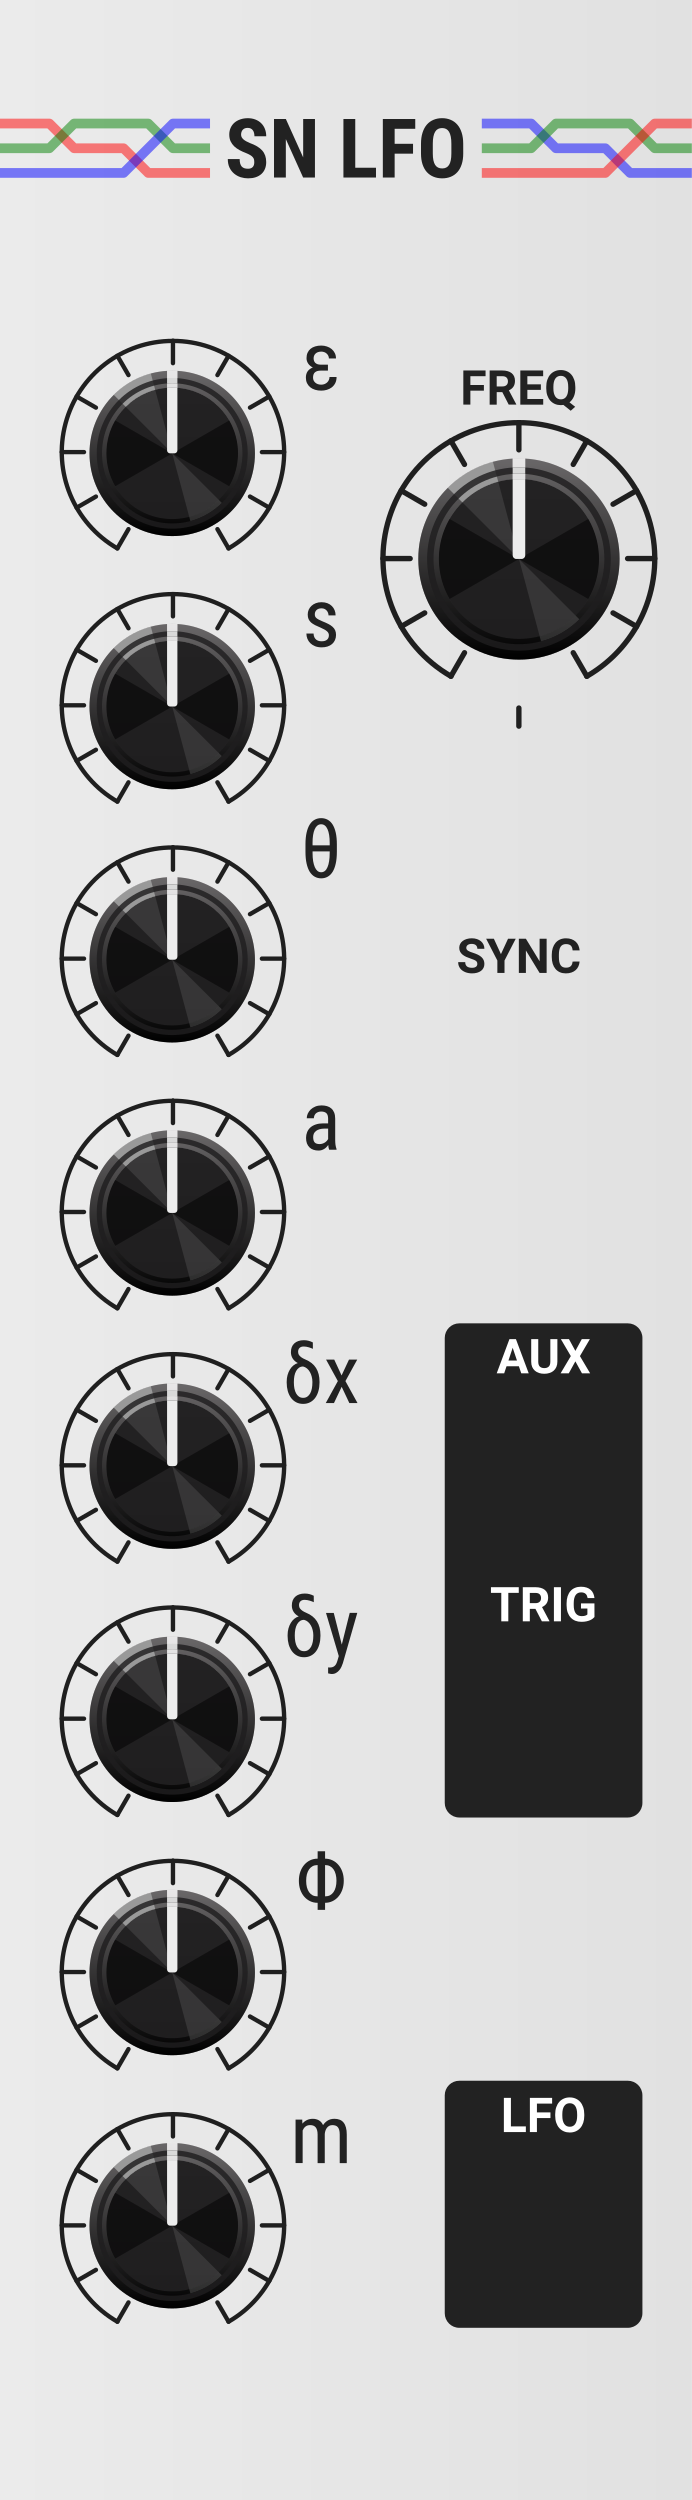
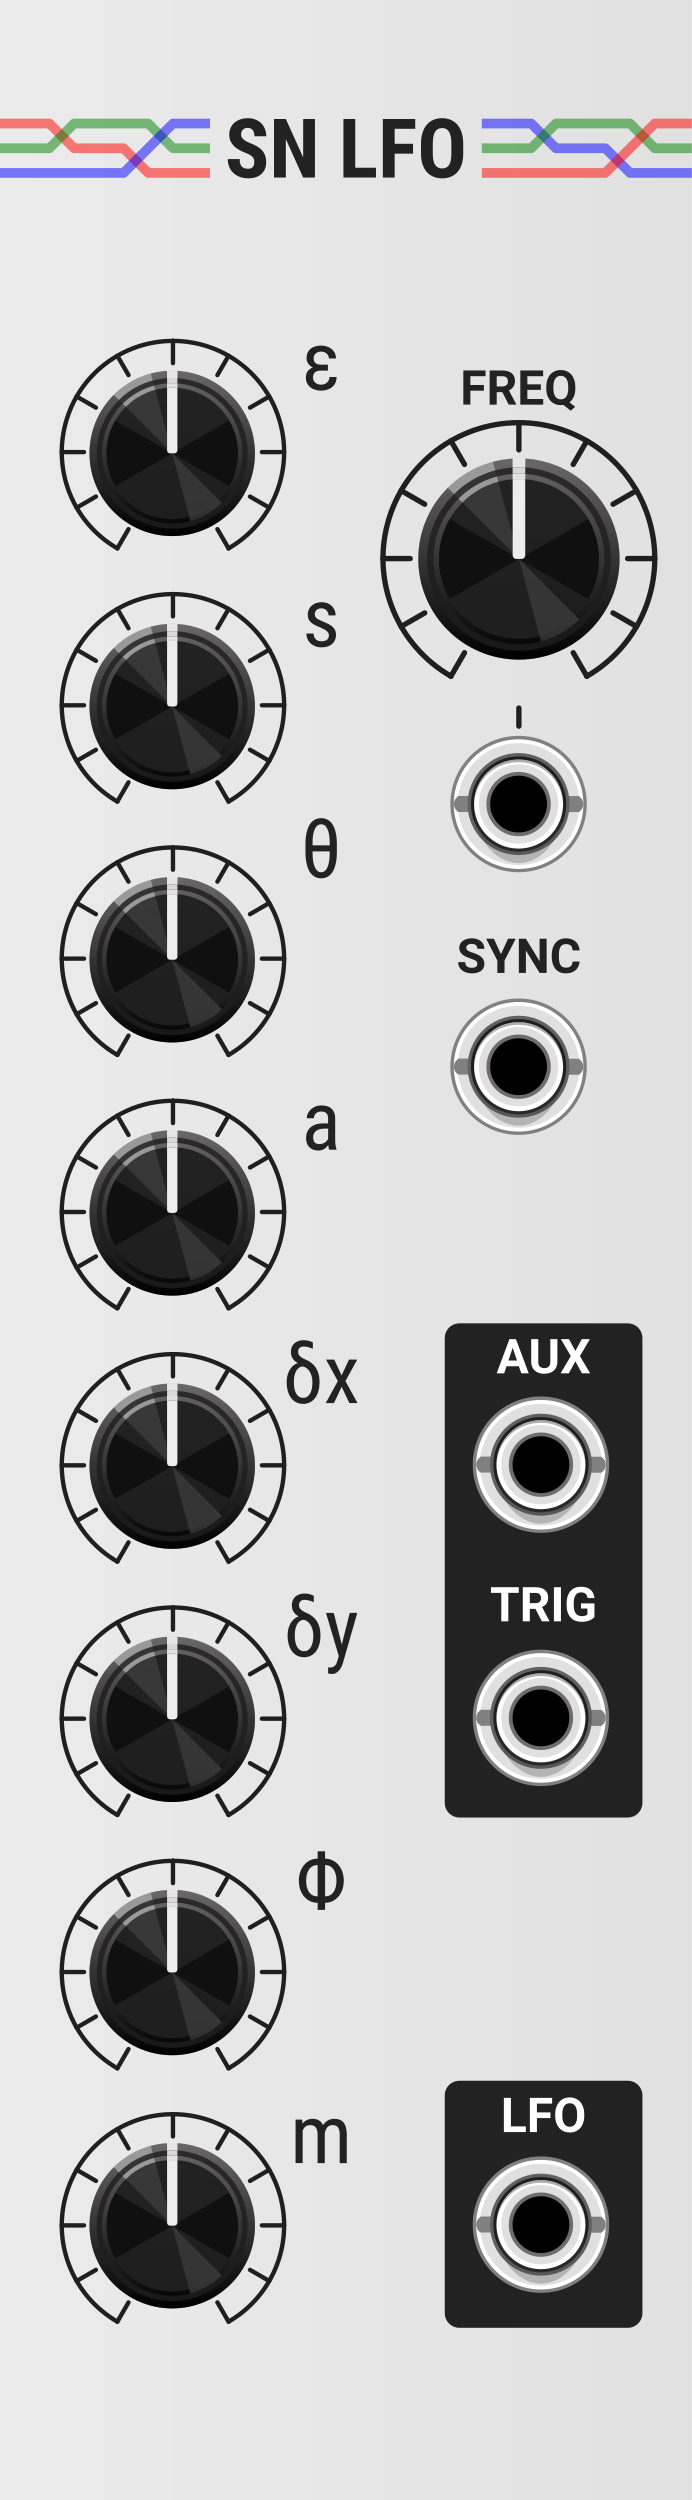
<svg xmlns="http://www.w3.org/2000/svg" version="1.1" width="35.56mm" height="128.5mm" viewBox="0 0 35.56 128.5">
  <defs>
    <linearGradient id="background">
      <stop offset="0%" stop-color="#ebebeb" />
      <stop offset="100%" stop-color="#e1e1e1" />
    </linearGradient>
    <g id="round-black-knob">
      <g>
        <linearGradient id="RBKbg1" gradientUnits="userSpaceOnUse" x1="14.174" y1="0" x2="14.174" y2="28.348">
          <stop offset="0" style="stop-color:#B0ACAE" />
          <stop offset="1" style="stop-color:#000000" />
        </linearGradient>
        <linearGradient id="RBKbg2" gradientUnits="userSpaceOnUse" x1="5.128" y1="-4117.382" x2="27.656" y2="-4117.382" gradientTransform="matrix(6.123234e-17 1 -1 6.123234e-17 -4103.208 -2.21801)">
          <stop offset="0" style="stop-color:#232223" />
          <stop offset="1" style="stop-color:#1F1E1F" />
        </linearGradient>
        <circle fill="url(#RBKbg1)" cx="14.174" cy="14.174" r="14.174" />
        <path fill="#FFFFFF" d="M14.171,14.171L10.504,0.483C9.308,0.804,8.159,1.28,7.086,1.899 s-2.059,1.376-2.935,2.252L14.171,14.171z" />
        <path opacity="0.25" fill="#FFFFFF" d="M14.174,14.174l3.116,11.618c1.016-0.272,1.993-0.676,2.904-1.202 c0.911-0.526,1.749-1.168,2.493-1.911L14.174,14.174z" />
        <ellipse fill="url(#RBKbg2)" cx="14.174" cy="14.174" rx="11.285" ry="11.264" />
        <path opacity="0.5" d="M14.172,14.174l9.766,5.638c0.99-1.714,1.511-3.659,1.511-5.638 s-0.521-3.924-1.511-5.638L14.172,14.174z" />
        <path opacity="0.5" d="M14.172,14.174L4.406,8.535c-0.99,1.714-1.511,3.659-1.511,5.638 s0.521,3.924,1.511,5.638L14.172,14.174z" />
        <path opacity="0.1" fill="#FFFFFF" d="M14.172,14.171l2.918,10.878c0.952-0.255,1.866-0.633,2.719-1.125 c0.853-0.492,1.638-1.094,2.335-1.79L14.172,14.171z" />
        <path opacity="0.1" fill="#FFFFFF" d="M14.172,14.171L11.249,3.264c-0.953,0.255-1.869,0.635-2.723,1.128 s-1.641,1.097-2.339,1.794L14.172,14.171z" />
      </g>
      <g>
        <path opacity="0.4" d="M15.06,0.045v1.265c-0.294-0.02-0.587-0.045-0.886-0.045 c-0.298,0-0.59,0.025-0.883,0.044V0.045C5.876,0.503-0,6.644-0,14.174 c0,7.828,6.346,14.174,14.174,14.174S28.348,22.002,28.348,14.174 C28.348,6.645,22.473,0.504,15.06,0.045z M14.174,2.167c0.299,0,0.593,0.023,0.886,0.045v0.743 c5.817,0.452,10.399,5.297,10.399,11.219c0,6.221-5.053,11.264-11.285,11.264  c-6.233,0-11.285-5.043-11.285-11.264c0-5.923,4.584-10.768,10.402-11.219V2.212 C13.583,2.191,13.876,2.167,14.174,2.167z" />
        <path opacity="0.82" fill="#1E1D1E" d="M14.174,1.265 c-7.143,0-12.934,5.78-12.934,12.909s5.791,12.909,12.934,12.909c7.143,0,12.934-5.78,12.934-12.909 S21.317,1.265,14.174,1.265z M14.174,26.18c-6.644,0-12.03-5.376-12.03-12.007 S7.53,2.167,14.174,2.167c6.644,0,12.03,5.376,12.03,12.007S20.817,26.18,14.174,26.18z" />
        <path fill="#EDEDED" d="M15.06,2.936h-1.769l0,10.72c0,0.286,0.232,0.518,0.518,0.518h0.733 c0.286,0,0.518-0.232,0.518-0.518L15.06,2.936z" />
        <rect x="13.291" y="-0" opacity="0.71" fill="#FFFFFF" width="1.769" height="1.265" />
        <rect x="13.291" y="1.265" fill="#D9D9D9" width="1.769" height="0.902" />
        <rect x="13.291" y="2.167" opacity="0.71" fill="#FFFFFF" width="1.769" height="0.769" />
      </g>
    </g>
+     <g id="PJ301M">
+       <linearGradient id="PJ301M_16" x1="-602.159" y1="1785.691" x2="-578.784" y2="1785.691" gradientTransform="matrix(0 1 1 0 -1773.841 602.399)">
+         <stop offset="0" style="stop-color:#828181" />
+         <stop offset="1" style="stop-color:#575757" />
+       </linearGradient>
+       <linearGradient id="PJ301M_17" x1="1062.069" y1="-4091.69" x2="1084.274" y2="-4091.69" gradientTransform="matrix(0 1 -1 0 -4079.84 -1061.232)">
+         <stop offset="0.006" style="stop-color:#FFFFFF" />
+         <stop offset="1" style="stop-color:#7A7A7A" />
+       </linearGradient>
+       <linearGradient id="PJ301M_18" x1="58.862" y1="-54.641" x2="58.862" y2="-51.868" gradientTransform="matrix(1 0 0 -1 -47.00625 -41.32658)">
+         <stop offset="0" style="stop-color:#FFFBFD" />
+         <stop offset="1" style="stop-color:#808080" />
+       </linearGradient>
+       <linearGradient id="PJ301M_19" x1="-1240.792" y1="-381.897" x2="-1223.316" y2="-381.897" gradientTransform="matrix(0 -1 -1 0 -370.0472 -1220.126)">
+         <stop offset="0" style="stop-color:#B0AEAE" />
+         <stop offset="1" style="stop-color:#616161" />
+       </linearGradient>
+       <linearGradient id="PJ301M_20" x1="-1884.864" y1="21.483" x2="-1884.864" y2="6.22" gradientTransform="matrix(-1 0 0 -1 -1873.013 25.77966)">
+         <stop offset="0" style="stop-color:#FFFEFE" />
+         <stop offset="1" style="stop-color:#545454" />
+       </linearGradient>
+       <linearGradient id="PJ301M_21" x1="-1884.864" y1="8.338" x2="-1884.864" y2="19.366" gradientTransform="matrix(-1 0 0 -1 -1873.013 25.77966)">
+         <stop offset="0" style="stop-color:#FFFEFE" />
+         <stop offset="1" style="stop-color:#706C6C" />
+       </linearGradient>
+       <g>
+         <g>
+           <path fill="url(#PJ301M_16)" d="M11.85,23.615c-6.445,0-11.688-5.243-11.688-11.687    c0-6.445,5.243-11.688,11.688-11.688s11.687,5.243,11.687,11.688    C23.538,18.373,18.295,23.615,11.85,23.615z" />
+         </g>
+         <circle fill="url(#PJ301M_17)" cx="11.85" cy="11.94" r="11.102" />
+         <circle fill="#E0E0E0" cx="11.85" cy="11.94" r="10.443" />
+         <path fill="url(#PJ301M_18)" d="M1.521,10.542l-0.43,0.417C0.652,11.537,0.655,12.339,1.099,12.915   l0.398,0.369l20.7,0.03l0.402-0.384c0.46-0.573,0.463-1.387,0.008-1.964l-0.41-0.401   L1.521,10.542z" />
+         <circle fill="url(#PJ301M_19)" cx="11.85" cy="11.928" r="8.738" />
+         <circle fill="#1F1F1F" cx="11.85" cy="11.928" r="8.167" />
+         <path opacity="0.28" fill="#404040" d="M11.85,4.297c4.213,0,7.629,3.782,7.629,8.448   s-3.415,9.288-7.629,9.288s-7.629-4.622-7.629-9.288S7.637,4.297,11.85,4.297z" />
+         <circle fill="url(#PJ301M_20)" cx="11.85" cy="11.928" r="7.631" />
+         <circle fill="#E0E0E0" cx="11.85" cy="11.928" r="6.8" />
+         <g opacity="0.43">
+           <path fill="#404040" d="M11.85,4.746c4.175,0,7.561,3.257,7.623,7.296 c0.001-0.038,0.006-0.075,0.006-0.114c0-4.215-3.415-7.631-7.629-7.631S4.221,7.713,4.221,11.928    c0,0.038,0.005,0.076,0.006,0.114C4.289,8.003,7.675,4.746,11.85,4.746z" />
+           <path opacity="0.28" fill="#404040" d="M4.227,12.042c-0.001,0.037-0.006,0.073-0.006,0.111    c0,4.091,3.415,7.407,7.629,7.407C7.675,19.559,4.289,16.203,4.227,12.042z" />
+           <path opacity="0.28" fill="#404040" d="M11.85,19.559c4.213,0,7.629-3.316,7.629-7.407    c0-0.037-0.005-0.073-0.006-0.111C19.411,16.203,16.025,19.559,11.85,19.559z" />
+         </g>
+         <circle fill="url(#PJ301M_21)" cx="11.85" cy="11.928" r="5.514" />
+         <circle cx="11.85" cy="11.928" r="4.867" />
+       </g>
+     </g>
    <g id="markings">
      <line x1="-10.160" y1="17.598" x2="-12.700" y2="21.997" />
      <line x1="-17.598" y1="10.160" x2="-21.997" y2="12.700" />
      <line x1="-20.32" y1="0.000" x2="-25.4" y2="0.000" />
      <line x1="-17.598" y1="-10.16" x2="-21.997" y2="-12.7" />
      <line x1="-10.16" y1="-17.598" x2="-12.7" y2="-21.997" />
      <line x1="0.000" y1="-20.32" x2="0.000" y2="-25.4" />
      <line x1="10.160" y1="-17.598" x2="12.7" y2="-21.997" />
      <line x1="17.598" y1="-10.160" x2="21.997" y2="-12.7" />
      <line x1="20.32" y1="0.000" x2="25.4" y2="0.000" />
      <line x1="17.598" y1="10.16" x2="21.997" y2="12.7" />
      <line x1="10.16" y1="17.598" x2="12.7" y2="21.997" />
      <g>
        <path d="M0.000,-25.4 a25.4,25.4,0,0,0,-12.7,47.397" />
        <path d="M0.000,-25.4 a25.4,25.4,0,0,1,12.7,47.397" />
        <circle cx="0.000" cy="0.000" r="25.4" opacity="0.5" stroke="none" />
      </g>
    </g>
  </defs>
  <g />
  <g>
    <rect x="0" y="0" width="35.56" height="128.5" fill="url(#background)" />
  </g>
  <g transform="translate(17.78,7.62)">
    <path fill="#222222" stroke="none" d="m -4.711,0.715 q 0,-0.079 -0.014,-0.141 Q -4.74,0.513 -4.787,0.459 -4.833,0.403 -4.92,0.351 -5.004,0.3 -5.147,0.242 -5.316,0.178 -5.471,0.095 -5.624,0.012 -5.742,-0.099 q -0.116,-0.114 -0.186,-0.26 -0.068,-0.149 -0.068,-0.345 0,-0.188 0.07,-0.343 0.07,-0.157 0.196,-0.267 0.128,-0.11 0.302,-0.169 0.176,-0.062 0.387,-0.062 0.217,0 0.391,0.07 0.176,0.068 0.298,0.192 0.124,0.122 0.19,0.294 0.066,0.169 0.066,0.374 h -0.606 q 0,-0.095 -0.021,-0.174 -0.019,-0.081 -0.062,-0.136 -0.041,-0.058 -0.107,-0.089 -0.066,-0.033 -0.159,-0.033 -0.087,0 -0.151,0.027 -0.062,0.027 -0.103,0.074 -0.041,0.045 -0.062,0.11 -0.021,0.064 -0.021,0.136 0,0.074 0.031,0.134 0.033,0.06 0.091,0.112 0.06,0.052 0.143,0.097 0.085,0.045 0.186,0.089 0.211,0.076 0.368,0.169 0.157,0.093 0.263,0.211 0.105,0.118 0.157,0.267 0.052,0.147 0.052,0.333 0,0.198 -0.066,0.353 -0.064,0.155 -0.186,0.263 -0.12,0.105 -0.291,0.163 -0.172,0.056 -0.387,0.056 -0.194,0 -0.382,-0.058 -0.186,-0.06 -0.333,-0.182 Q -5.891,1.184 -5.982,0.998 -6.071,0.812 -6.071,0.556 h 0.61 q 0,0.136 0.027,0.232 0.027,0.095 0.081,0.155 0.056,0.058 0.136,0.085 0.081,0.025 0.188,0.025 0.087,0 0.147,-0.025 0.062,-0.027 0.099,-0.07 0.039,-0.045 0.056,-0.107 0.017,-0.062 0.017,-0.134 z M -1.592,1.505 H -2.199 L -3.088,-0.469 V 1.505 H -3.696 V -1.505 H -3.088 L -2.197,0.471 V -1.505 h 0.606 z M 0.48,1 H 1.546 V 1.505 H -0.128 V -1.505 H 0.48 Z M 3.45,0.277 H 2.505 V 1.505 H 1.898 v -3.01 h 1.666 v 0.506 H 2.505 v 0.771 h 0.945 z m 2.58,-0.006 q 0,0.316 -0.079,0.556 Q 5.873,1.067 5.73,1.226 5.589,1.385 5.389,1.466 q -0.198,0.081 -0.44,0.081 -0.242,0 -0.442,-0.081 Q 4.306,1.385 4.161,1.226 4.018,1.067 3.938,0.827 3.859,0.587 3.859,0.271 V -0.229 q 0,-0.325 0.079,-0.571 0.079,-0.248 0.221,-0.413 0.143,-0.165 0.343,-0.248 0.201,-0.085 0.442,-0.085 0.242,0 0.44,0.085 0.201,0.083 0.343,0.248 0.145,0.165 0.223,0.413 0.079,0.246 0.079,0.571 z M 5.42,-0.234 q 0,-0.215 -0.031,-0.366 -0.031,-0.153 -0.091,-0.25 -0.06,-0.097 -0.149,-0.143 -0.089,-0.045 -0.205,-0.045 -0.118,0 -0.207,0.045 -0.089,0.045 -0.149,0.143 -0.06,0.097 -0.091,0.25 -0.031,0.151 -0.031,0.366 v 0.504 q 0,0.205 0.031,0.351 0.031,0.145 0.091,0.238 0.062,0.093 0.151,0.136 0.091,0.043 0.209,0.043 0.116,0 0.203,-0.043 0.089,-0.043 0.149,-0.136 0.06,-0.093 0.089,-0.238 Q 5.42,0.475 5.42,0.271 Z" />
  </g>
  <g fill="none" stroke="#1f1f1f" stroke-linecap="round" stroke-linejoin="round" stroke-width="1" transform="translate(0.0,1.27)">
    <g transform="translate(8.89,21.968)  scale(0.225,0.225)">
      <use href="#markings" />
    </g>
    <g transform="translate(8.89,34.982)  scale(0.225,0.225)">
      <use href="#markings" />
    </g>
    <g transform="translate(8.89,48.004)  scale(0.225,0.225)">
      <use href="#markings" />
    </g>
    <g transform="translate(8.89,61.026)  scale(0.225,0.225)">
      <use href="#markings" />
    </g>
    <g transform="translate(8.89,74.048)  scale(0.225,0.225)">
      <use href="#markings" />
    </g>
    <g transform="translate(8.89,87.070)  scale(0.225,0.225)">
      <use href="#markings" />
    </g>
    <g transform="translate(8.89,100.093) scale(0.225,0.225)">
      <use href="#markings" />
    </g>
    <g transform="translate(8.89,113.115) scale(0.225,0.225)">
      <use href="#markings" />
    </g>
    <g transform="translate(26.67,27.44) scale(0.275,0.275)">
      <use href="#markings" />
      <line x1="0.0" y1="27.94" x2="0.0" y2="31.32" />
    </g>
  </g>
  <g fill="#222222">
    <g transform="translate(3.81,-1.27)">
      <path d="m 21.062,21.351 h -0.695 v 0.717 h -0.362 v -1.756 h 1.143 v 0.293 h -0.781 v 0.453 h 0.695 z m 0.947,0.075 h -0.288 v 0.643 H 21.358 v -1.756 h 0.652 q 0.152,0 0.273,0.035 0.121,0.034 0.204,0.101 0.083,0.066 0.128,0.165 0.045,0.099 0.045,0.229 0,0.096 -0.022,0.174 -0.022,0.076 -0.063,0.136 -0.041,0.059 -0.099,0.104 -0.058,0.045 -0.13,0.077 l 0.38,0.717 v 0.017 h -0.388 z m -0.288,-0.293 h 0.292 q 0.071,0 0.124,-0.018 0.054,-0.019 0.089,-0.053 0.036,-0.035 0.054,-0.082 0.018,-0.048 0.018,-0.107 0,-0.124 -0.071,-0.195 -0.07,-0.071 -0.216,-0.071 h -0.291 z m 2.27,0.175 h -0.695 v 0.47 h 0.815 v 0.291 h -1.177 v -1.756 h 1.174 v 0.293 H 23.296 v 0.418 h 0.695 z m 1.772,-0.077 q 0,0.246 -0.08,0.428 -0.08,0.181 -0.221,0.291 l 0.292,0.229 -0.23,0.204 -0.374,-0.3 q -0.064,0.011 -0.133,0.011 -0.165,0 -0.303,-0.059 -0.137,-0.06 -0.238,-0.171 -0.099,-0.111 -0.154,-0.27 -0.055,-0.16 -0.055,-0.362 v -0.077 q 0,-0.2 0.054,-0.361 0.055,-0.16 0.154,-0.273 0.099,-0.112 0.236,-0.171 0.137,-0.06 0.303,-0.06 0.165,0 0.303,0.06 0.137,0.059 0.236,0.171 0.099,0.112 0.153,0.273 0.055,0.16 0.055,0.361 z m -0.367,-0.08 q 0,-0.276 -0.099,-0.42 -0.099,-0.143 -0.282,-0.143 -0.183,0 -0.282,0.143 -0.099,0.143 -0.099,0.42 v 0.08 q 0,0.137 0.025,0.244 0.027,0.105 0.075,0.177 0.049,0.071 0.121,0.109 0.071,0.036 0.163,0.036 0.183,0 0.281,-0.145 0.098,-0.145 0.098,-0.421 z" />
    </g>
    <g transform="translate(3.81,27.94)">
      <path d="m 20.725,21.607 q 0,-0.046 -0.013,-0.082 -0.013,-0.037 -0.052,-0.069 -0.037,-0.031 -0.105,-0.061 -0.066,-0.03 -0.172,-0.064 -0.121,-0.039 -0.228,-0.087 -0.106,-0.048 -0.187,-0.113 -0.08,-0.066 -0.127,-0.152 -0.046,-0.086 -0.046,-0.2 0,-0.11 0.047,-0.2 0.048,-0.092 0.134,-0.156 0.087,-0.064 0.205,-0.099 0.119,-0.036 0.262,-0.036 0.146,0 0.265,0.041 0.119,0.04 0.204,0.112 0.084,0.072 0.13,0.172 0.046,0.099 0.046,0.217 h -0.362 q 0,-0.055 -0.018,-0.102 -0.017,-0.047 -0.053,-0.081 -0.036,-0.034 -0.09,-0.052 -0.054,-0.019 -0.128,-0.019 -0.071,0 -0.124,0.016 -0.052,0.016 -0.087,0.043 -0.034,0.028 -0.052,0.065 -0.017,0.037 -0.017,0.08 0,0.087 0.088,0.146 0.089,0.058 0.26,0.109 0.143,0.045 0.252,0.099 0.11,0.054 0.182,0.123 0.074,0.069 0.111,0.154 0.037,0.086 0.037,0.194 0,0.116 -0.046,0.206 -0.045,0.09 -0.128,0.153 -0.083,0.061 -0.201,0.095 -0.117,0.033 -0.262,0.033 -0.087,0 -0.174,-0.016 -0.087,-0.014 -0.166,-0.046 -0.078,-0.031 -0.146,-0.078 -0.068,-0.047 -0.118,-0.111 -0.049,-0.064 -0.078,-0.145 -0.028,-0.082 -0.028,-0.181 h 0.363 q 0,0.08 0.025,0.135 0.025,0.055 0.07,0.09 0.046,0.034 0.11,0.049 0.064,0.016 0.142,0.016 0.07,0 0.122,-0.014 0.052,-0.016 0.086,-0.042 0.034,-0.027 0.049,-0.063 0.017,-0.037 0.017,-0.08 z m 1.213,-0.504 0.365,-0.791 h 0.395 l -0.576,1.119 v 0.637 h -0.368 v -0.637 l -0.576,-1.119 h 0.397 z m 2.349,0.965 h -0.362 l -0.704,-1.155 v 1.155 h -0.362 v -1.756 h 0.362 l 0.705,1.158 v -1.158 h 0.361 z m 1.694,-0.585 q -0.01,0.134 -0.06,0.246 -0.051,0.112 -0.14,0.193 -0.089,0.08 -0.217,0.125 -0.127,0.045 -0.289,0.045 -0.169,0 -0.304,-0.058 -0.134,-0.059 -0.228,-0.169 -0.093,-0.11 -0.143,-0.265 -0.049,-0.157 -0.049,-0.351 V 21.134 q 0,-0.194 0.052,-0.351 0.052,-0.157 0.146,-0.266 0.095,-0.11 0.23,-0.169 0.135,-0.059 0.301,-0.059 0.164,0 0.289,0.047 0.127,0.046 0.215,0.129 0.088,0.082 0.137,0.197 0.049,0.113 0.063,0.247 h -0.362 q -0.006,-0.078 -0.028,-0.139 -0.021,-0.06 -0.06,-0.101 -0.04,-0.041 -0.102,-0.061 -0.063,-0.022 -0.152,-0.022 -0.183,0 -0.274,0.134 -0.089,0.133 -0.089,0.412 v 0.118 q 0,0.136 0.019,0.239 0.021,0.102 0.063,0.171 0.043,0.069 0.111,0.104 0.069,0.034 0.165,0.034 0.086,0 0.147,-0.019 0.063,-0.019 0.104,-0.058 0.042,-0.04 0.065,-0.099 0.023,-0.059 0.029,-0.137 z" />
    </g>
  </g>
  <g transform="translate(0.0,1.27)">
    <g fill="#222222">
      <g transform="translate(27.94,87.070)">
        <rect x="-5.08" y="-20.32" width="10.16" height="25.4" rx="0.75" />
      </g>
      <g transform="translate(27.94,126)">
        <rect x="-5.08" y="-20.32" width="10.16" height="12.7" rx="0.75" />
      </g>
    </g>
    <g fill="#ffffff">
      <g transform="translate(5.08,47.25)">
        <path d="M 21.59,21.706 H 20.956 L 20.835,22.068 H 20.451 L 21.104,20.312 h 0.335 l 0.657,1.756 H 21.712 Z M 21.054,21.413 h 0.439 l -0.221,-0.657 z m 2.515,-1.101 v 1.159 q 0,0.152 -0.051,0.269 -0.051,0.116 -0.14,0.194 -0.089,0.078 -0.213,0.118 -0.123,0.04 -0.269,0.04 -0.147,0 -0.271,-0.04 -0.123,-0.04 -0.212,-0.118 -0.089,-0.078 -0.14,-0.194 -0.049,-0.117 -0.049,-0.269 V 20.312 h 0.362 v 1.159 q 0,0.172 0.082,0.252 0.083,0.078 0.229,0.078 0.147,0 0.228,-0.078 0.082,-0.08 0.082,-0.252 V 20.312 Z m 0.925,0.605 0.329,-0.605 h 0.416 l -0.511,0.871 0.525,0.885 h -0.421 l -0.338,-0.615 -0.338,0.615 H 23.735 l 0.525,-0.885 -0.511,-0.871 h 0.416 z" />
      </g>
      <g transform="translate(5.08,60)">
        <path d="m 21.585,20.605 h -0.538 v 1.463 H 20.686 V 20.605 H 20.155 V 20.312 h 1.43 z m 0.856,0.82 h -0.288 v 0.643 H 21.792 V 20.312 h 0.652 q 0.152,0 0.273,0.035 0.121,0.034 0.204,0.101 0.083,0.066 0.128,0.165 0.045,0.099 0.045,0.229 0,0.096 -0.022,0.174 -0.022,0.076 -0.063,0.136 -0.041,0.059 -0.099,0.104 -0.058,0.045 -0.13,0.077 l 0.38,0.717 v 0.017 h -0.388 z m -0.288,-0.293 h 0.292 q 0.071,0 0.124,-0.018 0.054,-0.019 0.089,-0.053 0.036,-0.035 0.054,-0.082 0.018,-0.048 0.018,-0.107 0,-0.124 -0.071,-0.195 -0.07,-0.071 -0.216,-0.071 h -0.291 z m 1.599,0.936 H 23.391 V 20.312 h 0.362 z m 1.724,-0.222 q -0.031,0.037 -0.086,0.081 -0.054,0.042 -0.136,0.08 -0.082,0.036 -0.194,0.061 -0.111,0.024 -0.256,0.024 -0.17,0 -0.311,-0.055 -0.14,-0.057 -0.24,-0.165 -0.1,-0.109 -0.156,-0.266 -0.054,-0.158 -0.054,-0.362 v -0.104 q 0,-0.204 0.052,-0.362 0.053,-0.159 0.148,-0.268 0.096,-0.109 0.233,-0.165 0.136,-0.057 0.303,-0.057 0.171,0 0.295,0.043 0.125,0.042 0.209,0.119 0.084,0.077 0.131,0.184 0.047,0.107 0.061,0.235 h -0.352 q -0.011,-0.066 -0.034,-0.119 -0.023,-0.054 -0.063,-0.092 -0.04,-0.039 -0.099,-0.059 -0.058,-0.021 -0.139,-0.021 -0.186,0 -0.282,0.141 -0.096,0.14 -0.096,0.416 v 0.106 q 0,0.276 0.105,0.417 0.105,0.141 0.307,0.141 0.065,0 0.113,-0.008 0.048,-0.008 0.082,-0.021 0.035,-0.013 0.058,-0.028 0.023,-0.016 0.037,-0.03 v -0.303 h -0.329 v -0.266 h 0.691 z" />
      </g>
      <g transform="translate(5.08,86.25)">
        <path d="m 21.181,21.777 h 0.768 v 0.291 h -1.13 v -1.756 h 0.362 z m 2.032,-0.427 h -0.695 v 0.717 h -0.362 v -1.756 h 1.143 v 0.293 h -0.781 v 0.453 h 0.695 z m 1.739,-0.121 q 0,0.201 -0.054,0.362 -0.054,0.159 -0.153,0.27 -0.098,0.111 -0.235,0.171 -0.137,0.059 -0.303,0.059 -0.165,0 -0.303,-0.059 -0.137,-0.06 -0.238,-0.171 -0.099,-0.111 -0.154,-0.27 -0.055,-0.16 -0.055,-0.362 v -0.077 q 0,-0.2 0.054,-0.361 0.055,-0.16 0.154,-0.273 0.099,-0.112 0.236,-0.171 0.137,-0.06 0.303,-0.06 0.165,0 0.303,0.06 0.137,0.059 0.236,0.171 0.099,0.112 0.153,0.273 0.055,0.16 0.055,0.361 z m -0.367,-0.08 q 0,-0.276 -0.099,-0.42 -0.099,-0.143 -0.282,-0.143 -0.183,0 -0.282,0.143 -0.099,0.143 -0.099,0.42 v 0.08 q 0,0.137 0.025,0.244 0.027,0.105 0.075,0.177 0.049,0.071 0.121,0.109 0.071,0.036 0.163,0.036 0.183,0 0.281,-0.145 0.098,-0.145 0.098,-0.421 z" />
      </g>
    </g>
  </g>
  <g fill="#222222" stroke="none" transform="translate(0.0,1.27)">
    <g transform="translate(-6.35,17.78)">
      <path d="m 22.837,0 q -0.198,0 -0.298,0.087 -0.099,0.085 -0.099,0.273 0,0.072 0.027,0.138 0.029,0.066 0.083,0.116 0.054,0.05 0.132,0.079 0.079,0.029 0.18,0.029 0.095,0 0.174,-0.033 0.079,-0.033 0.134,-0.087 0.056,-0.054 0.085,-0.124 0.031,-0.072 0.031,-0.151 h 0.364 q 0,0.184 -0.068,0.316 -0.068,0.132 -0.18,0.219 -0.112,0.085 -0.254,0.126 -0.141,0.041 -0.285,0.041 -0.172,0 -0.318,-0.045 -0.145,-0.045 -0.25,-0.13 -0.105,-0.087 -0.165,-0.211 -0.058,-0.124 -0.058,-0.283 0,-0.194 0.091,-0.325 0.093,-0.13 0.267,-0.196 -0.153,-0.074 -0.24,-0.201 -0.085,-0.126 -0.085,-0.277 0,-0.157 0.054,-0.279 0.054,-0.122 0.153,-0.203 0.099,-0.083 0.24,-0.124 0.141,-0.043 0.312,-0.043 0.155,0 0.291,0.048 0.138,0.045 0.242,0.132 0.103,0.085 0.163,0.209 0.06,0.122 0.06,0.275 h -0.364 q 0,-0.074 -0.031,-0.138 -0.029,-0.064 -0.083,-0.112 -0.052,-0.05 -0.124,-0.076 -0.072,-0.027 -0.155,-0.027 -0.101,0 -0.176,0.029 -0.074,0.029 -0.122,0.076 -0.048,0.048 -0.072,0.11 -0.023,0.06 -0.023,0.126 0,0.072 0.021,0.134 0.021,0.06 0.064,0.103 0.045,0.043 0.114,0.068 0.07,0.025 0.169,0.025 h 0.368 v 0.306 z" />
    </g>
    <g transform="translate(-6.35,30.974)">
      <path d="m 23.256,0.415 q 0,-0.062 -0.023,-0.112 -0.023,-0.052 -0.074,-0.097 -0.052,-0.048 -0.134,-0.093 -0.081,-0.045 -0.201,-0.099 -0.155,-0.064 -0.279,-0.126 -0.122,-0.062 -0.207,-0.136 -0.083,-0.076 -0.128,-0.174 -0.043,-0.099 -0.043,-0.234 0,-0.132 0.05,-0.248 0.052,-0.116 0.145,-0.201 0.093,-0.087 0.223,-0.136 0.13,-0.05 0.291,-0.05 0.169,0 0.304,0.052 0.134,0.052 0.227,0.145 0.093,0.091 0.143,0.215 0.05,0.124 0.05,0.267 h -0.364 q 0,-0.068 -0.025,-0.132 -0.023,-0.066 -0.07,-0.118 -0.045,-0.052 -0.112,-0.083 -0.066,-0.031 -0.153,-0.031 -0.093,0 -0.159,0.027 -0.064,0.025 -0.105,0.068 -0.041,0.041 -0.062,0.097 -0.019,0.056 -0.019,0.116 0,0.062 0.017,0.107 0.019,0.043 0.062,0.083 0.043,0.039 0.118,0.079 0.076,0.039 0.194,0.091 0.169,0.066 0.3,0.134 0.132,0.066 0.221,0.147 0.089,0.079 0.134,0.18 0.045,0.101 0.045,0.236 0,0.147 -0.054,0.267 -0.052,0.118 -0.149,0.203 -0.097,0.083 -0.234,0.128 -0.136,0.043 -0.302,0.043 -0.19,0 -0.337,-0.058 -0.147,-0.06 -0.246,-0.157 -0.099,-0.099 -0.151,-0.227 -0.05,-0.128 -0.05,-0.267 h 0.368 q 0.004,0.118 0.043,0.194 0.039,0.076 0.097,0.122 0.06,0.045 0.132,0.064 0.072,0.017 0.143,0.017 0.182,0 0.277,-0.081 0.095,-0.083 0.095,-0.221 z" />
    </g>
    <g transform="translate(-6.35,21.7666)">
      <path d="m 23.665,20.745 q 0,0.349 -0.058,0.606 -0.056,0.256 -0.161,0.426 -0.105,0.167 -0.254,0.25 -0.149,0.083 -0.333,0.083 -0.182,0 -0.331,-0.083 -0.149,-0.083 -0.256,-0.25 -0.105,-0.169 -0.163,-0.426 -0.058,-0.256 -0.058,-0.606 V 20.363 q 0,-0.347 0.058,-0.602 0.058,-0.254 0.163,-0.42 0.105,-0.165 0.254,-0.244 0.149,-0.081 0.331,-0.081 0.184,0 0.333,0.081 0.149,0.079 0.254,0.244 0.105,0.165 0.163,0.42 0.058,0.254 0.058,0.602 z m -1.249,-0.333 h 0.881 v -0.114 q 0,-0.469 -0.114,-0.717 -0.112,-0.25 -0.327,-0.25 -0.213,0 -0.327,0.25 -0.114,0.248 -0.114,0.717 z m 0.881,0.314 h -0.881 v 0.081 q 0,0.234 0.029,0.418 0.031,0.182 0.087,0.31 0.056,0.128 0.138,0.196 0.083,0.066 0.188,0.066 0.107,0 0.19,-0.066 0.083,-0.068 0.136,-0.196 0.056,-0.128 0.083,-0.31 0.029,-0.184 0.029,-0.418 z" />
    </g>
    <g transform="translate(-6.35,56.838)">
      <path d="m 23.27,0.988 q -0.019,-0.041 -0.031,-0.105 -0.01,-0.066 -0.017,-0.138 -0.039,0.058 -0.091,0.11 -0.05,0.052 -0.114,0.091 -0.062,0.039 -0.136,0.062 -0.072,0.023 -0.155,0.023 -0.147,0 -0.267,-0.041 -0.118,-0.041 -0.203,-0.124 -0.085,-0.083 -0.13,-0.203 -0.045,-0.122 -0.045,-0.283 0,-0.161 0.056,-0.298 0.056,-0.136 0.165,-0.236 0.11,-0.099 0.275,-0.155 0.165,-0.058 0.384,-0.058 h 0.254 v -0.238 q 0,-0.201 -0.089,-0.285 -0.089,-0.085 -0.271,-0.085 -0.089,0 -0.159,0.029 -0.068,0.027 -0.116,0.074 -0.048,0.048 -0.072,0.112 -0.025,0.062 -0.025,0.132 h -0.366 q 0,-0.12 0.052,-0.238 0.054,-0.12 0.151,-0.213 0.099,-0.095 0.24,-0.153 0.141,-0.058 0.314,-0.058 0.155,0 0.283,0.037 0.13,0.037 0.223,0.12 0.095,0.083 0.147,0.213 0.052,0.13 0.052,0.318 v 1.102 q 0,0.056 0.004,0.118 0.004,0.062 0.012,0.122 0.01,0.06 0.023,0.116 0.014,0.054 0.031,0.099 v 0.033 z m -0.488,-0.291 q 0.076,0 0.145,-0.023 0.068,-0.023 0.124,-0.058 0.056,-0.037 0.097,-0.083 0.043,-0.048 0.068,-0.097 v -0.533 h -0.192 q -0.132,0 -0.24,0.029 -0.105,0.029 -0.182,0.085 -0.074,0.054 -0.116,0.134 -0.039,0.081 -0.039,0.184 0,0.101 0.021,0.172 0.021,0.068 0.062,0.112 0.041,0.041 0.103,0.06 0.064,0.019 0.149,0.019 z" />
    </g>
    <g transform="translate(-6.35,69.86)">
      <path d="m 21.304,-1.635 q 0,-0.141 0.043,-0.252 0.045,-0.114 0.13,-0.192 0.087,-0.081 0.209,-0.122 0.124,-0.043 0.281,-0.043 0.136,0 0.24,0.029 0.105,0.027 0.223,0.085 l 0.002,0.331 q -0.035,-0.019 -0.089,-0.039 -0.054,-0.023 -0.118,-0.039 -0.062,-0.019 -0.13,-0.031 -0.068,-0.012 -0.136,-0.012 -0.136,0 -0.213,0.074 -0.074,0.074 -0.074,0.203 0,0.043 0.014,0.091 0.014,0.048 0.054,0.097 0.041,0.05 0.114,0.101 0.072,0.05 0.188,0.099 0.372,0.153 0.552,0.44 0.18,0.287 0.18,0.709 v 0.043 q 0,0.234 -0.058,0.434 -0.056,0.201 -0.163,0.347 -0.107,0.147 -0.265,0.229 -0.155,0.083 -0.356,0.083 -0.203,0 -0.36,-0.083 -0.157,-0.083 -0.265,-0.229 -0.107,-0.147 -0.165,-0.347 -0.056,-0.201 -0.056,-0.434 v -0.043 q 0,-0.184 0.043,-0.343 0.045,-0.161 0.122,-0.287 0.076,-0.126 0.18,-0.211 0.103,-0.085 0.219,-0.118 l -0.002,-0.01 q -0.159,-0.081 -0.252,-0.225 -0.093,-0.145 -0.093,-0.333 z m 0.151,1.571 q 0,0.159 0.027,0.302 0.029,0.143 0.087,0.25 0.058,0.105 0.147,0.169 0.091,0.062 0.217,0.062 0.124,0 0.213,-0.062 0.091,-0.064 0.149,-0.169 0.058,-0.107 0.085,-0.25 0.027,-0.143 0.027,-0.302 v -0.043 q 0,-0.132 -0.033,-0.26 -0.031,-0.13 -0.093,-0.238 -0.06,-0.107 -0.149,-0.184 -0.089,-0.076 -0.201,-0.103 -0.124,0 -0.213,0.064 -0.089,0.064 -0.149,0.172 -0.058,0.107 -0.087,0.25 -0.027,0.143 -0.027,0.3 z m 2.452,-0.368 0.382,-0.816 h 0.424 l -0.608,1.106 0.622,1.131 h -0.42 l -0.395,-0.837 -0.397,0.837 h -0.422 l 0.622,-1.131 -0.606,-1.106 h 0.42 z" />
    </g>
    <g transform="translate(-6.35,82.882)">
      <path d="m 21.351,-1.635 q 0,-0.141 0.043,-0.252 0.045,-0.114 0.13,-0.192 0.087,-0.081 0.209,-0.122 0.124,-0.043 0.281,-0.043 0.136,0 0.24,0.029 0.105,0.027 0.223,0.085 l 0.002,0.331 q -0.035,-0.019 -0.089,-0.039 -0.054,-0.023 -0.118,-0.039 -0.062,-0.019 -0.13,-0.031 -0.068,-0.012 -0.136,-0.012 -0.136,0 -0.213,0.074 -0.074,0.074 -0.074,0.203 0,0.043 0.014,0.091 0.014,0.048 0.054,0.097 0.041,0.05 0.114,0.101 0.072,0.05 0.188,0.099 0.372,0.153 0.552,0.44 0.18,0.287 0.18,0.709 v 0.043 q 0,0.234 -0.058,0.434 -0.056,0.201 -0.163,0.347 -0.107,0.147 -0.265,0.229 -0.155,0.083 -0.356,0.083 -0.203,0 -0.36,-0.083 -0.157,-0.083 -0.265,-0.229 -0.107,-0.147 -0.165,-0.347 -0.056,-0.201 -0.056,-0.434 v -0.043 q 0,-0.184 0.043,-0.343 0.045,-0.161 0.122,-0.287 0.076,-0.126 0.18,-0.211 0.103,-0.085 0.219,-0.118 l -0.002,-0.01 q -0.159,-0.081 -0.252,-0.225 -0.093,-0.145 -0.093,-0.333 z m 0.151,1.571 q 0,0.159 0.027,0.302 0.029,0.143 0.087,0.25 0.058,0.105 0.147,0.169 0.091,0.062 0.217,0.062 0.124,0 0.213,-0.062 0.091,-0.064 0.149,-0.169 0.058,-0.107 0.085,-0.25 0.027,-0.143 0.027,-0.302 v -0.043 q 0,-0.132 -0.033,-0.26 -0.031,-0.13 -0.093,-0.238 -0.06,-0.107 -0.149,-0.184 -0.089,-0.076 -0.201,-0.103 -0.124,0 -0.213,0.064 -0.089,0.064 -0.149,0.172 -0.058,0.107 -0.087,0.25 -0.027,0.143 -0.027,0.3 z m 2.416,0.444 0.407,-1.629 h 0.389 l -0.74,2.582 q -0.025,0.083 -0.07,0.18 -0.043,0.097 -0.112,0.18 -0.068,0.085 -0.165,0.141 -0.095,0.058 -0.221,0.058 -0.021,0 -0.048,-0.004 -0.027,-0.004 -0.054,-0.01 -0.027,-0.004 -0.052,-0.01 -0.023,-0.004 -0.037,-0.008 v -0.31 q 0.012,0.004 0.039,0.006 0.029,0.002 0.041,0.002 0.081,0 0.143,-0.019 0.062,-0.019 0.11,-0.062 0.05,-0.041 0.085,-0.112 0.037,-0.07 0.066,-0.174 l 0.064,-0.221 -0.657,-2.218 h 0.399 z" />
    </g>
    <g transform="translate(-6.35,95.905)">
      <path d="m 23.059,-1.639 h 0.004 q 0.201,0 0.374,0.083 0.176,0.083 0.304,0.232 0.13,0.149 0.205,0.358 0.074,0.209 0.074,0.459 0,0.252 -0.074,0.461 -0.074,0.207 -0.205,0.358 -0.128,0.151 -0.304,0.234 -0.174,0.083 -0.374,0.083 h -0.004 v 0.362 h -0.382 v -0.362 h -0.012 q -0.201,0 -0.374,-0.083 -0.174,-0.083 -0.304,-0.232 -0.128,-0.149 -0.203,-0.356 -0.072,-0.209 -0.072,-0.461 0,-0.25 0.072,-0.459 0.074,-0.209 0.203,-0.36 0.13,-0.151 0.304,-0.234 0.174,-0.083 0.374,-0.083 h 0.012 v -0.382 h 0.382 z m -0.395,0.329 q -0.141,0 -0.248,0.058 -0.107,0.058 -0.18,0.163 -0.072,0.105 -0.112,0.254 -0.037,0.149 -0.037,0.331 0,0.184 0.037,0.333 0.039,0.147 0.112,0.252 0.072,0.103 0.18,0.161 0.107,0.056 0.248,0.056 h 0.012 v -1.608 z m 0.395,0 v 1.608 h 0.008 q 0.138,0 0.246,-0.056 0.107,-0.058 0.18,-0.163 0.074,-0.105 0.112,-0.254 0.039,-0.149 0.039,-0.333 0,-0.182 -0.039,-0.329 -0.037,-0.149 -0.112,-0.254 -0.072,-0.105 -0.18,-0.161 -0.107,-0.058 -0.246,-0.058 z" />
    </g>
    <g transform="translate(-6.35,108.927)">
      <path d="m 21.885,-1.249 0.008,0.207 q 0.097,-0.118 0.229,-0.182 0.134,-0.066 0.31,-0.066 0.169,0 0.306,0.076 0.138,0.076 0.217,0.248 0.095,-0.147 0.24,-0.236 0.147,-0.089 0.347,-0.089 0.151,0 0.269,0.048 0.118,0.045 0.198,0.145 0.081,0.099 0.122,0.252 0.043,0.153 0.043,0.364 v 1.47 H 23.812 v -1.472 q 0,-0.141 -0.027,-0.234 -0.027,-0.093 -0.076,-0.149 -0.05,-0.056 -0.12,-0.076 -0.07,-0.023 -0.157,-0.023 -0.087,0 -0.155,0.035 -0.068,0.035 -0.118,0.097 -0.048,0.062 -0.079,0.145 -0.029,0.083 -0.037,0.178 v 0.01 1.488 h -0.368 v -1.47 q 0,-0.13 -0.027,-0.221 -0.025,-0.093 -0.074,-0.151 -0.05,-0.058 -0.12,-0.085 -0.07,-0.027 -0.157,-0.027 -0.153,0 -0.246,0.076 -0.093,0.074 -0.145,0.201 v 1.676 h -0.364 v -2.237 z" />
    </g>
  </g>
  <g transform="translate(0.0,7.62)" fill="none" stroke-width="0.5" stroke-linejoin="round" stroke-opacity="0.5">
    <path d="M 0,-1.27 l2.54,0.0 l1.27,1.27  l2.54,0 l1.27,1.27 l3.175,0" stroke="red" />
    <path d="M 0,0.0   l2.54,0.0 l1.27,-1.27 l3.81,0 l1.27,1.27 l1.905,0" stroke="green" />
    <path d="M 0,1.27  l6.35,0.0 l2.54,-2.54 l1.905,0" stroke="blue" />
    <path d="M 24.765,-1.27 l2.54,0.0 l1.27,1.27  l2.54,0 l1.27,1.27 l3.175,0" stroke="blue" />
    <path d="M 24.765,0.0   l2.54,0.0 l1.27,-1.27 l3.81,0 l1.27,1.27 l1.905,0" stroke="green" />
    <path d="M 24.765,1.27  l6.35,0.0 l2.54,-2.54 l1.905,0" stroke="red" />
  </g>
  <g>
    <use href="#round-black-knob" transform="translate(4.6,19.05)  scale(0.30)" />
    <use href="#round-black-knob" transform="translate(4.6,32.064) scale(0.30)" />
    <use href="#round-black-knob" transform="translate(4.6,45.078) scale(0.30)" />
    <use href="#round-black-knob" transform="translate(4.6,58.092) scale(0.30)" />
    <use href="#round-black-knob" transform="translate(4.6,71.106) scale(0.30)" />
    <use href="#round-black-knob" transform="translate(4.6,84.12)  scale(0.30)" />
    <use href="#round-black-knob" transform="translate(4.6,97.134) scale(0.30)" />
    <use href="#round-black-knob" transform="translate(4.6,110.148) scale(0.30)" />
    <use href="#round-black-knob" transform="translate(21.5,23.557) scale(0.365)" />
+     <use href="#PJ301M" transform="translate(23.1,37.75)  scale(0.30)" />
+     <use href="#PJ301M" transform="translate(23.1,51.25)  scale(0.30)" />
+     <use href="#PJ301M" transform="translate(24.25,71.706)  scale(0.30)" />
+     <use href="#PJ301M" transform="translate(24.25,84.72)   scale(0.30)" />
+     <use href="#PJ301M" transform="translate(24.25,110.768) scale(0.30)" />
  </g>
</svg>
